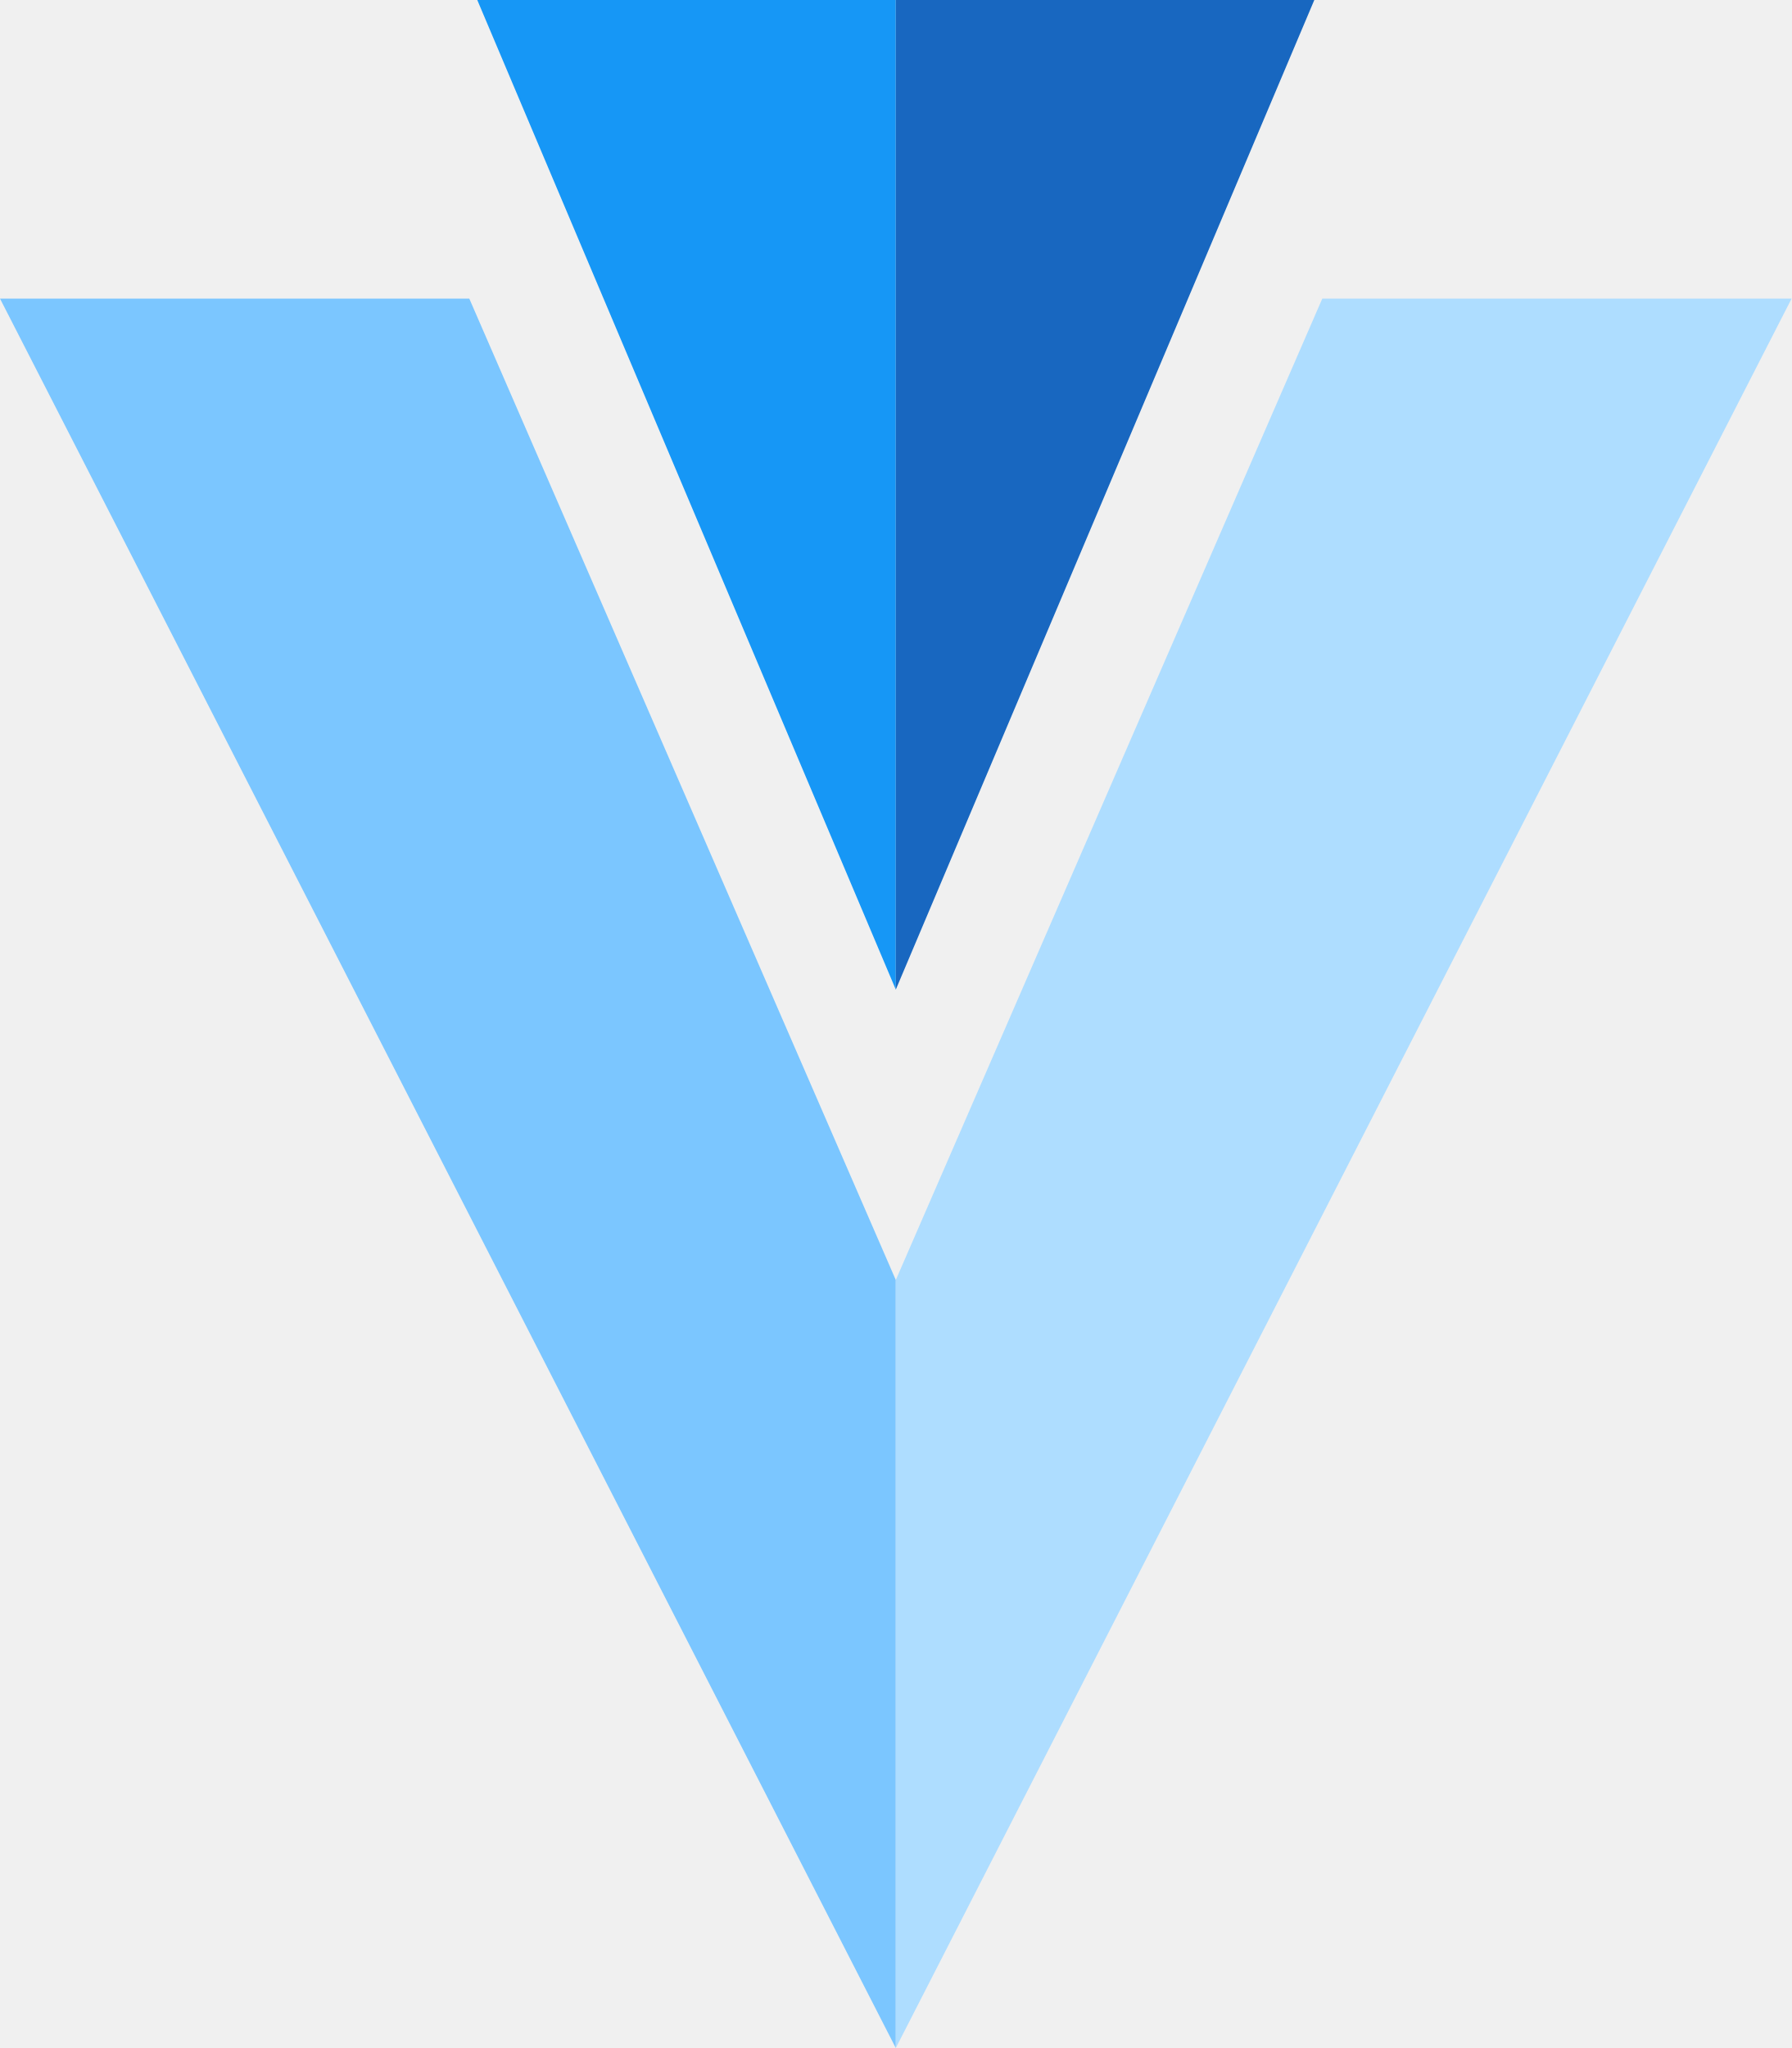
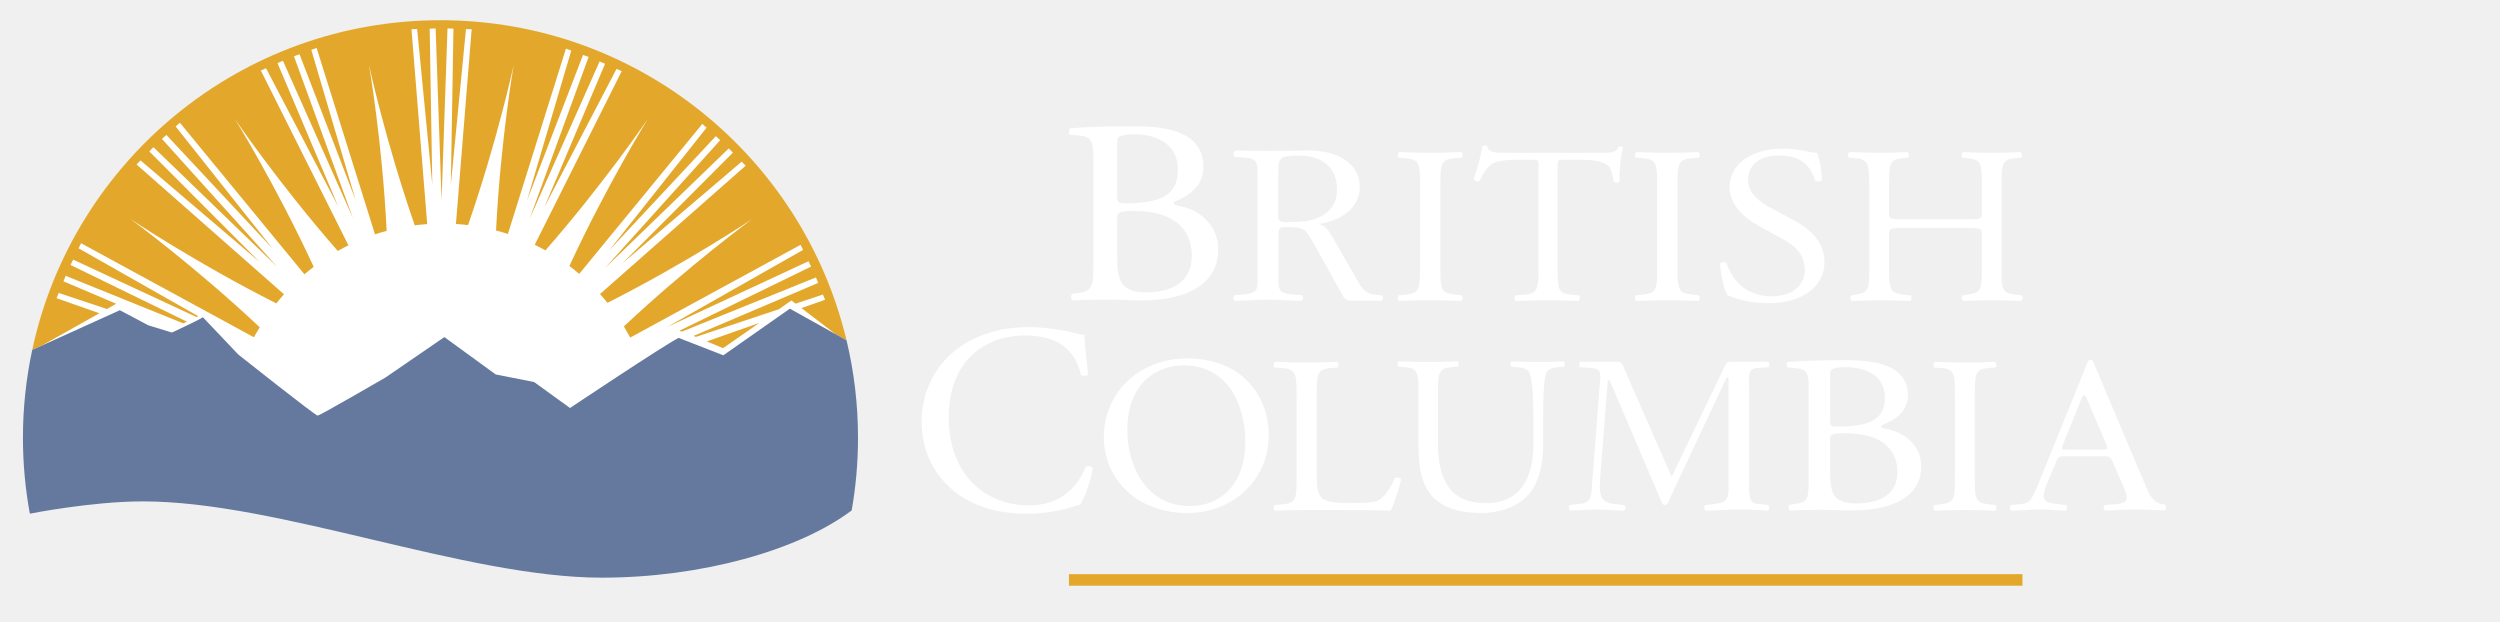
- <svg xmlns="http://www.w3.org/2000/svg" id="Layer_1" data-name="Layer 1" viewBox="0 0 87.5 100">
-   <defs>
-     <style>.cls-1{fill:#1697f6;}.cls-2{fill:#7bc6ff;}.cls-3{fill:#1867c0;}.cls-4{fill:#aeddff;}</style>
-   </defs>
-   <polyline class="cls-1" points="43.75 0 23.31 0 43.75 48.32" />
-   <polygon class="cls-2" points="43.75 62.5 43.75 100 0 14.58 22.92 14.58 43.75 62.5" />
-   <polyline class="cls-3" points="43.75 0 64.19 0 43.75 48.32" />
-   <polygon class="cls-4" points="64.58 14.58 87.5 14.58 43.75 100 43.75 62.5 64.58 14.58" />
+ <svg xmlns="http://www.w3.org/2000/svg" width="100%" height="100%" viewBox="0 0 825 205" version="1.1" xml:space="preserve" style="fill-rule:evenodd;clip-rule:evenodd;stroke-linejoin:round;stroke-miterlimit:1.414;">
+   <g id="BC-ID" transform="matrix(1,0,0,1,-62.647,-63.5055)">
+     <g transform="matrix(1,0,0,1,109.59,96.7796)">
+       <path d="M0,129.539C44.702,129.539 106.539,154.709 151.407,154.709C183.425,154.709 214.668,146.164 232.451,133.582C233.693,126.193 234.351,118.607 234.351,110.865C234.351,35.735 173.444,-25.17 98.314,-25.17C23.184,-25.17 -37.722,35.735 -37.722,110.865C-37.722,118.518 -37.08,126.018 -35.865,133.326C-30.962,132.418 -14.291,129.539 0,129.539" style="fill:white;fill-rule:nonzero;" />
+     </g>
+     <g>
+       <g transform="matrix(-1,0,0,1,1145.46,182.756)">
+         <rect x="415.397" y="70.22" width="314.664" height="3.815" style="fill:rgb(227,168,43);" />
+       </g>
+       <g transform="matrix(1,0,0,1,431.322,119.662)">
+         <path d="M0,28.483C0,31.591 0.191,35.992 2.012,37.892C3.833,39.877 6.708,40.308 9.582,40.308C18.108,40.308 24.623,36.857 24.623,28.225C24.623,21.406 20.791,13.464 5.558,13.464C0.384,13.464 0,13.982 0,15.708L0,28.483ZM0,8.457C0,10.876 0.096,11.047 4.982,10.876C14.754,10.529 20.025,7.939 20.025,-0.174C20.025,-8.633 13.029,-11.827 5.75,-11.827C3.641,-11.827 2.203,-11.654 1.342,-11.309C0.384,-11.05 0,-10.617 0,-9.066L0,8.457ZM-7.856,-3.022C-7.856,-9.409 -8.307,-11.101 -12.618,-11.448L-15.617,-11.654C-16.105,-12.042 -15.967,-13.772 -15.521,-13.812C-10.35,-14.273 -3.832,-14.502 5.078,-14.502C11.114,-14.502 16.863,-14.071 21.176,-12.086C25.295,-10.273 28.457,-6.821 28.457,-1.297C28.457,4.919 24.432,8.113 18.684,10.529C18.684,11.392 19.451,11.652 20.504,11.823C25.678,12.688 33.342,17.003 33.342,26.239C33.342,36.252 25.104,42.985 7.856,42.985C5.078,42.985 0.384,42.725 -3.641,42.725C-7.856,42.725 -11.113,42.9 -14.659,42.985C-15.234,42.725 -15.426,41.345 -14.851,40.826L-13.125,40.567C-8.049,39.79 -7.856,38.841 -7.856,29.778L-7.856,-3.022Z" style="fill:white;fill-rule:nonzero;" />
+       </g>
+       <g transform="matrix(1,0,0,1,531.258,151.384)">
+         <path d="M0,-26.248C0,-34.063 -0.164,-35.316 -4.992,-35.684L-7.039,-35.832C-7.531,-36.127 -7.365,-37.455 -6.875,-37.676C-2.783,-37.529 0,-37.455 3.436,-37.455C6.711,-37.455 9.492,-37.529 13.584,-37.676C14.076,-37.455 14.238,-36.127 13.748,-35.832L11.703,-35.684C6.873,-35.316 6.711,-34.063 6.711,-26.248L6.711,0.001C6.711,7.815 6.873,8.848 11.703,9.365L13.748,9.585C14.238,9.88 14.076,11.206 13.584,11.428C9.492,11.28 6.711,11.206 3.436,11.206C0,11.206 -2.783,11.28 -6.875,11.428C-7.365,11.206 -7.531,10.027 -7.039,9.585L-4.992,9.365C-0.164,8.848 0,7.815 0,0.001L0,-26.248Z" style="fill:white;fill-rule:nonzero;" />
+       </g>
+       <g transform="matrix(1,0,0,1,576.66,122.703)">
+         <path d="M0,28.829C0,36.57 0.152,37.676 4.602,38.045L7.055,38.266C7.514,38.56 7.361,39.886 6.902,40.109C2.531,39.961 -0.076,39.886 -3.145,39.886C-6.211,39.886 -8.895,39.961 -13.801,40.109C-14.262,39.886 -14.416,38.635 -13.801,38.266L-11.041,38.045C-6.67,37.676 -6.289,36.57 -6.289,28.829L-6.289,-4.13C-6.289,-6.415 -6.289,-6.487 -8.588,-6.487L-12.805,-6.487C-16.102,-6.487 -20.318,-6.34 -22.236,-4.645C-24.076,-3.023 -24.844,-1.4 -25.686,0.442C-26.301,0.885 -27.373,0.516 -27.68,-0.074C-26.455,-3.391 -25.303,-8.11 -24.768,-11.059C-24.535,-11.206 -23.539,-11.28 -23.311,-11.059C-22.85,-8.701 -20.318,-8.774 -16.791,-8.774L14.262,-8.774C18.402,-8.774 19.092,-8.921 20.242,-10.838C20.627,-10.985 21.471,-10.911 21.623,-10.618C20.779,-7.593 20.242,-1.622 20.473,0.59C20.166,1.18 18.863,1.18 18.48,0.738C18.25,-1.107 17.713,-3.834 16.562,-4.645C14.799,-5.9 11.887,-6.487 7.668,-6.487L2.225,-6.487C-0.076,-6.487 0,-6.415 0,-3.982L0,28.829Z" style="fill:white;fill-rule:nonzero;" />
+       </g>
+       <g transform="matrix(1,0,0,1,609.525,151.384)">
+         <path d="M0,-26.248C0,-34.063 -0.164,-35.316 -4.992,-35.684L-7.039,-35.832C-7.529,-36.127 -7.365,-37.455 -6.875,-37.676C-2.783,-37.529 0,-37.455 3.438,-37.455C6.711,-37.455 9.492,-37.529 13.584,-37.676C14.076,-37.455 14.24,-36.127 13.75,-35.832L11.701,-35.684C6.873,-35.316 6.711,-34.063 6.711,-26.248L6.711,0.001C6.711,7.815 6.873,8.848 11.701,9.365L13.75,9.585C14.24,9.88 14.076,11.206 13.584,11.428C9.492,11.28 6.711,11.206 3.438,11.206C0,11.206 -2.783,11.28 -6.875,11.428C-7.365,11.206 -7.529,10.027 -7.039,9.585L-4.992,9.365C-0.164,8.848 0,7.815 0,0.001L0,-26.248Z" style="fill:white;fill-rule:nonzero;" />
+       </g>
+       <g transform="matrix(1,0,0,1,646.199,112.546)">
+         <path d="M0,51.021C-7.309,51.021 -11.92,49.104 -13.572,48.294C-14.617,46.671 -15.748,41.437 -15.922,37.971C-15.486,37.455 -14.182,37.308 -13.834,37.75C-12.527,41.51 -8.961,48.734 1.131,48.734C8.439,48.734 12.006,44.68 12.006,40.256C12.006,37.013 11.223,33.4 4.871,29.934L-3.393,25.362C-7.742,22.93 -12.789,18.727 -12.789,12.682C-12.789,5.677 -6.352,0 4.959,0C7.654,0 10.787,0.442 13.049,0.958C14.18,1.253 15.398,1.4 16.094,1.4C16.877,3.172 17.662,7.3 17.662,10.396C17.312,10.839 15.92,11.059 15.486,10.617C14.355,7.079 12.006,2.286 3.654,2.286C-4.873,2.286 -6.699,7.079 -6.699,10.469C-6.699,14.746 -2.523,17.844 0.695,19.539L7.654,23.225C13.137,26.1 18.531,30.376 18.531,37.381C18.531,45.491 11.311,51.021 0,51.021" style="fill:white;fill-rule:nonzero;" />
+       </g>
+       <g transform="matrix(1,0,0,1,689.988,137.744)">
+         <path d="M0,1.032C-3.807,1.032 -3.965,1.179 -3.965,3.391L-3.965,13.788C-3.965,21.529 -3.568,22.562 0.875,23.005L3.174,23.225C3.65,23.52 3.492,24.845 3.016,25.068C-1.268,24.92 -3.965,24.845 -7.061,24.845C-10.473,24.845 -13.17,24.993 -16.264,25.068C-16.738,24.845 -16.898,23.667 -16.422,23.225L-15.074,23.005C-10.629,22.267 -10.473,21.529 -10.473,13.788L-10.473,-12.755C-10.473,-20.497 -11.025,-21.749 -15.152,-22.044L-17.215,-22.192C-17.691,-22.487 -17.533,-23.815 -17.057,-24.036C-13.17,-23.962 -10.473,-23.815 -7.061,-23.815C-3.965,-23.815 -1.268,-23.889 2.143,-24.036C2.619,-23.815 2.777,-22.487 2.303,-22.192L0.793,-22.044C-3.807,-21.602 -3.965,-20.497 -3.965,-12.755L-3.965,-4.277C-3.965,-1.992 -3.807,-1.917 0,-1.917L22.691,-1.917C26.5,-1.917 26.658,-1.992 26.658,-4.277L26.658,-12.755C26.658,-20.497 26.5,-21.602 21.82,-22.044L20.312,-22.192C19.836,-22.487 19.994,-23.815 20.471,-24.036C24.121,-23.889 26.818,-23.815 30.07,-23.815C33.164,-23.815 35.861,-23.889 39.432,-24.036C39.908,-23.815 40.066,-22.487 39.59,-22.192L37.926,-22.044C33.324,-21.602 33.164,-20.497 33.164,-12.755L33.164,13.788C33.164,21.529 33.324,22.488 37.926,23.005L39.83,23.225C40.305,23.52 40.146,24.845 39.672,25.068C35.861,24.92 33.164,24.845 30.07,24.845C26.818,24.845 23.961,24.92 20.471,25.068C19.994,24.845 19.836,23.667 20.312,23.225L21.82,23.005C26.658,22.267 26.658,21.529 26.658,13.788L26.658,3.391C26.658,1.179 26.5,1.032 22.691,1.032L0,1.032Z" style="fill:white;fill-rule:nonzero;" />
+       </g>
+       <g transform="matrix(1,0,0,1,378.059,225.481)">
+         <path d="M0,-46.469C6.521,-51.542 14.829,-54.034 24.12,-54.034C28.943,-54.034 35.731,-53.056 39.931,-51.898C41.003,-51.631 41.628,-51.452 42.432,-51.542C42.521,-49.494 42.968,-43.888 43.682,-38.457C43.236,-37.834 41.896,-37.744 41.271,-38.278C39.931,-44.331 35.911,-51.276 22.958,-51.276C9.29,-51.276 -2.323,-42.64 -2.323,-24.214C-2.323,-5.521 9.558,4.806 24.208,4.806C35.731,4.806 40.824,-2.672 42.878,-7.925C43.504,-8.368 44.845,-8.192 45.201,-7.568C44.577,-2.939 42.253,2.935 40.913,4.628C39.841,4.806 38.77,5.162 37.787,5.516C35.821,6.231 29.39,7.565 23.672,7.565C15.633,7.565 7.951,5.964 1.429,1.6C-5.718,-3.296 -11.256,-11.394 -11.256,-22.877C-11.256,-32.76 -6.789,-41.216 0,-46.469" style="fill:white;fill-rule:nonzero;" />
+       </g>
+       <g transform="matrix(1,0,0,1,473.596,205.226)">
+         <path d="M0,4.129C0,-8.037 -5.65,-21.161 -20.437,-21.161C-28.488,-21.161 -38.938,-15.926 -38.938,0.222C-38.938,11.133 -33.365,25.29 -18.115,25.29C-8.824,25.29 0,18.654 0,4.129M-46.681,2.58C-46.681,-12.166 -35.068,-23.446 -19.12,-23.446C-1.238,-23.446 7.742,-11.134 7.742,1.843C7.742,16.737 -4.18,27.575 -19.12,27.575C-36.306,27.575 -46.681,15.851 -46.681,2.58" style="fill:white;fill-rule:nonzero;" />
+       </g>
+       <g transform="matrix(1,0,0,1,568.678,214.072)">
+         <path d="M0,-12.606C0,-17.177 -0.156,-25.658 -1.486,-27.868C-2.033,-28.753 -3.439,-29.27 -5.393,-29.418L-7.346,-29.565C-7.814,-30.081 -7.66,-31.039 -7.191,-31.335C-4.221,-31.188 -1.328,-31.113 1.719,-31.113C5.002,-31.113 7.113,-31.188 9.926,-31.333C10.551,-30.964 10.473,-30.007 10.082,-29.565L8.205,-29.418C6.252,-29.27 4.766,-28.606 4.299,-27.647C3.205,-25.215 3.205,-16.735 3.205,-12.606L3.205,-4.275C3.205,2.141 2.109,8.923 -2.266,13.346C-5.627,16.812 -11.41,18.729 -17.193,18.729C-22.586,18.729 -27.979,17.77 -31.809,14.674C-35.951,11.431 -37.904,6.048 -37.904,-2.725L-37.904,-20.127C-37.904,-27.794 -38.061,-29.048 -42.592,-29.418L-44.547,-29.565C-45.016,-29.86 -44.861,-31.112 -44.393,-31.335C-40.482,-31.188 -37.826,-31.113 -34.699,-31.113C-31.496,-31.113 -28.916,-31.188 -25.088,-31.333C-24.619,-31.112 -24.461,-29.86 -24.93,-29.565L-26.807,-29.418C-31.34,-29.048 -31.496,-27.794 -31.496,-20.127L-31.496,-4.201C-31.496,7.669 -27.588,15.486 -15.631,15.486C-4.299,15.486 0,7.079 0,-4.126L0,-12.606Z" style="fill:white;fill-rule:nonzero;" />
+       </g>
+       <g transform="matrix(1,0,0,1,666.6,194.862)">
+         <path d="M0,24.575C0,27.256 0.172,31.053 1.812,32.692C3.455,34.405 6.047,34.777 8.637,34.777C16.326,34.777 22.199,31.798 22.199,24.351C22.199,18.468 18.744,11.619 5.01,11.619C0.344,11.619 0,12.063 0,13.554L0,24.575ZM0,7.297C0,9.384 0.086,9.532 4.49,9.384C13.303,9.086 18.053,6.852 18.053,-0.149C18.053,-7.447 11.748,-10.203 5.182,-10.203C3.281,-10.203 1.986,-10.054 1.209,-9.755C0.344,-9.532 0,-9.16 0,-7.82L0,7.297ZM-7.084,-2.606C-7.084,-8.117 -7.43,-9.532 -11.316,-9.829L-14.082,-10.098C-14.396,-10.382 -14.564,-11.874 -13.996,-11.916C-9.33,-12.265 -3.457,-12.51 4.578,-12.51C10.02,-12.51 15.201,-12.138 19.09,-10.427C22.805,-8.862 25.654,-5.883 25.654,-1.116C25.654,4.244 22.025,7.001 16.844,9.086C16.844,9.831 17.533,10.054 18.484,10.203C23.15,10.947 30.061,14.672 30.061,22.638C30.061,31.276 22.631,37.085 7.082,37.085C4.578,37.085 0.344,36.862 -3.283,36.862C-7.084,36.862 -10.021,37.01 -13.217,37.085C-13.736,36.862 -13.91,35.671 -13.391,35.225L-11.836,35.001C-7.256,34.331 -7.084,33.511 -7.084,25.693L-7.084,-2.606Z" style="fill:white;fill-rule:nonzero;" />
+       </g>
+       <g transform="matrix(1,0,0,1,488.92,139.247)">
+         <path d="M0,-2.505C-1.486,-2.505 -4.457,-1.952 -4.457,-3.925L-4.457,-18.068C-4.457,-23.597 -4.281,-24.388 2.359,-24.388C10.135,-24.388 14.941,-20.439 14.941,-13.171C14.941,-10.01 13.805,-7.087 10.922,-5.112C7.602,-2.82 4.018,-2.505 0,-2.505M29.828,21.723L27.781,21.546C27.367,21.502 27,21.45 26.65,21.392C23.656,20.862 22.457,18.196 21.047,15.722L13.971,3.397C12.748,1.343 11.438,-1.422 8.641,-1.816C15.893,-2.686 22.447,-6.872 22.447,-14.061C22.447,-22.358 14.232,-26.07 5.932,-26.07C0.951,-26.07 -3.588,-25.935 -8.656,-25.935C-11.451,-25.935 -14.777,-26.07 -17.572,-26.07C-19.125,-26.07 -19.145,-25.754 -19.145,-24.885C-19.145,-23.603 -18.604,-23.962 -16.959,-23.869C-11.055,-23.537 -11.281,-22.436 -11.281,-17.38L-11.281,14.933C-11.281,19.557 -10.881,20.938 -15.736,21.373C-15.736,21.373 -16.48,21.45 -16.902,21.495L-18.959,21.706C-19.451,22.147 -19.285,23.327 -18.795,23.548C-17.701,23.508 -15.762,23.432 -15.762,23.432C-13.074,23.352 -10.387,23.147 -7.699,23.147C-4.996,23.147 -2.41,23.355 0.248,23.433L0.248,23.435C1.191,23.465 2.188,23.498 3.279,23.537C3.771,23.316 3.936,22.137 3.443,21.695L1.373,21.499C0.951,21.454 0.225,21.389 0.225,21.389C-4.678,21.057 -4.377,19.674 -4.377,14.933L-4.377,2.766C-4.377,2.055 -4.467,0.16 -3.941,-0.394C-3.504,-0.87 -2.719,-0.79 -2.02,-0.79C4.623,-0.79 4.533,-0.157 7.68,5.373L16.242,20.778C16.941,21.964 17.465,23.464 19.215,23.464L26.652,23.464C27.59,23.494 28.576,23.525 29.664,23.565C30.154,23.344 30.318,22.164 29.828,21.723" style="fill:white;fill-rule:nonzero;" />
+       </g>
+       <g transform="matrix(1,0,0,1,490.523,220.737)">
+         <path d="M0,-26.541C0,-34.282 -0.162,-35.464 -5.27,-35.832L-7.299,-35.979C-7.785,-36.274 -7.623,-37.6 -7.137,-37.823C-2.594,-37.675 0.162,-37.602 3.406,-37.602C6.57,-37.602 9.326,-37.675 13.383,-37.82C13.869,-37.6 14.031,-36.274 13.545,-35.979L11.598,-35.832C6.814,-35.464 6.65,-34.282 6.65,-26.541L6.65,-0.882C6.65,3.763 6.895,5.68 8.354,7.08C9.246,7.89 10.787,8.776 17.193,8.776C24.088,8.776 25.791,8.48 27.09,7.818C28.711,6.932 30.82,4.279 32.441,0.518C32.93,0.151 34.469,0.443 34.469,0.96C34.469,1.772 32.197,9.293 31.062,11.282C26.928,11.135 19.221,11.061 10.867,11.061L3.406,11.061C0,11.061 -2.594,11.135 -7.137,11.282C-7.623,11.061 -7.785,9.881 -7.299,9.439L-4.865,9.219C-0.162,8.776 0,7.743 0,0.003L0,-26.541Z" style="fill:white;fill-rule:nonzero;" />
+       </g>
+       <g transform="matrix(1,0,0,1,707.787,220.59)">
+         <path d="M0,-26.248C0,-34.062 -0.158,-35.317 -4.855,-35.686L-6.848,-35.832C-7.324,-36.128 -7.166,-37.453 -6.686,-37.677C-2.707,-37.528 0,-37.455 3.346,-37.455C6.531,-37.455 9.238,-37.528 13.221,-37.674C13.697,-37.453 13.857,-36.128 13.379,-35.832L11.387,-35.686C6.689,-35.317 6.531,-34.062 6.531,-26.248L6.531,0.002C6.531,7.817 6.689,8.849 11.387,9.365L13.379,9.586C13.857,9.881 13.697,11.207 13.221,11.429C9.238,11.281 6.531,11.207 3.346,11.207C0,11.207 -2.707,11.281 -6.686,11.429C-7.166,11.207 -7.324,10.027 -6.848,9.586L-4.855,9.365C-0.158,8.849 0,7.817 0,0.002L0,-26.248Z" style="fill:white;fill-rule:nonzero;" />
+       </g>
+       <g transform="matrix(1,0,0,1,644.158,184.926)">
+         <path d="M0,45.012C-0.408,44.968 -1.172,44.908 -1.172,44.908C-2.01,44.824 -2.764,44.703 -3.359,44.053C-4.393,42.955 -4.307,39.827 -4.307,38.575L-4.307,6.268C-4.307,4.859 -4.65,1.809 -3.617,0.712C-3.1,0.135 -2.025,0.038 -1.068,-0.016L-1.068,-0.02C-0.486,-0.064 -0.473,-0.066 0.037,-0.091L2.084,-0.237C2.574,-0.533 2.41,-1.859 1.92,-2.081C0.826,-2.043 -0.168,-2.057 -1.113,-2.028L-1.113,-2.024L-9.813,-2.024C-10.76,-2.024 -11.621,-2.024 -12.137,-1.007L-29.863,35.916L-45.521,0.245C-46.039,-1.007 -46.123,-2.024 -47.76,-2.024L-56.814,-2.024C-57.758,-2.053 -58.799,-2.043 -59.893,-2.081C-60.383,-1.859 -60.549,-0.533 -60.057,-0.237L-58.01,-0.091C-57.588,-0.057 -56.824,-0.005 -56.824,-0.005C-53.428,0.213 -53.217,0.972 -53.525,4.547L-56.193,39.2C-56.426,42.68 -56.617,44.519 -60.262,44.858C-60.262,44.858 -61.031,44.954 -61.455,44.999L-63.5,45.221C-63.992,45.661 -63.828,46.841 -63.336,47.062C-62.258,47.022 -60.34,46.966 -60.34,46.966C-58.492,46.875 -56.611,46.711 -54.729,46.711C-52.699,46.711 -50.666,46.903 -48.633,46.984L-48.633,46.988C-47.691,47.017 -46.695,47.05 -45.602,47.088C-45.109,46.867 -44.945,45.688 -45.438,45.246L-47.482,45.025C-48.021,44.983 -48.625,44.923 -48.625,44.923C-53.885,44.563 -53.768,40.85 -53.439,36.308L-50.943,4.079L-50.34,4.079L-33.389,43.739C-33.219,44.286 -32.961,45.225 -32.1,45.225C-31.324,45.225 -31.066,44.366 -30.809,43.816L-11.707,3.137L-11.104,3.137L-11.104,38.575C-11.104,39.983 -10.932,42.878 -12.395,43.972C-13.158,44.541 -15.645,44.883 -15.645,44.883C-15.986,44.937 -16.346,44.987 -16.754,45.03L-18.799,45.25C-19.291,45.692 -19.127,46.871 -18.635,47.093C-17.557,47.054 -15.645,46.994 -15.645,46.994C-12.871,46.917 -10.053,46.711 -7.232,46.711C-5.205,46.711 -1.234,46.904 -1.234,46.904C-0.289,46.933 0.789,47.036 1.883,47.075C2.375,46.854 2.539,45.675 2.047,45.234L0,45.012Z" style="fill:white;fill-rule:nonzero;" />
+       </g>
+       <g transform="matrix(1,0,0,1,755.639,202.306)">
+         <path d="M0,9.582L-9.574,9.582C-9.908,9.582 -12.572,9.895 -12.572,9.114C-12.572,8.879 -12.406,8.41 -12.322,8.177L-6.576,-6.051C-6.41,-6.442 -5.828,-8.397 -5.162,-8.397C-4.662,-8.397 -3.996,-6.364 -3.83,-6.051L1.832,7.237C1.832,7.394 2.414,8.645 2.414,8.958C2.414,9.818 0.5,9.582 0,9.582M21.494,27.832L21.219,27.611C20.811,27.568 20.447,27.519 20.105,27.462C16.916,26.75 15.674,22.91 14.496,20.174L-1.912,-18.66C-2.076,-19.126 -2.4,-20.131 -3.051,-20.131C-3.945,-20.131 -4.187,-19.048 -4.432,-18.431L-20.107,20.329C-20.678,21.799 -22.139,25.36 -23.195,26.44C-24.004,27.269 -25.059,27.428 -26.182,27.544C-26.182,27.544 -27.066,27.628 -27.488,27.674L-29.416,27.87C-29.906,28.311 -29.742,29.491 -29.252,29.713C-28.158,29.674 -26.219,29.603 -26.219,29.603C-24.074,29.574 -21.93,29.303 -19.783,29.303C-17.977,29.303 -16.172,29.495 -14.369,29.575C-14.369,29.575 -12.43,29.644 -11.336,29.686C-10.846,29.463 -10.682,28.283 -11.172,27.842L-13.219,27.62C-13.625,27.578 -14.328,27.512 -14.328,27.512C-16.215,27.303 -18.564,26.966 -18.564,24.892C-18.564,23.5 -17.914,21.875 -17.428,20.637L-14.992,14.837C-13.771,12.053 -14.26,11.741 -11.012,11.741L0.037,11.741C3.936,11.741 3.365,11.741 5.074,15.689L7.672,21.565C8.078,22.573 8.809,24.274 8.809,25.36C8.809,27.303 6.686,27.431 4.703,27.599C4.703,27.599 4.045,27.654 3.475,27.698L1.506,27.841C1.016,28.282 1.18,29.462 1.672,29.684C2.764,29.644 4.703,29.565 4.703,29.565C7.014,29.481 9.34,29.303 11.57,29.303C14.416,29.303 17.262,29.496 20.105,29.577L20.105,29.574C21.039,29.603 20.25,29.636 21.33,29.675C21.82,29.453 21.984,28.273 21.494,27.832" style="fill:white;fill-rule:nonzero;" />
+       </g>
+     </g>
+     <g transform="matrix(1,0,0,1,295.886,172.31)">
+       <path d="M0,3.86L5.379,6.09L17.308,-2.23L0,3.86Z" style="fill:rgb(227,168,43);fill-rule:nonzero;" />
+     </g>
+     <g transform="matrix(1,0,0,1,95.4546,82.2982)">
+       <path d="M0,84.581L-14.139,79.606L-13.43,77.874L2.493,83.183L2.562,83.144L4.663,81.953L5.501,81.428L-11.862,74.042L-11.128,72.226L27.626,87.9L28.904,87.37L-9.531,68.64L-8.674,66.88L32.056,85.836L32.619,85.55L-6.873,63.15L-6.062,61.468L50.967,92.499C51.434,91.636 52.412,90.063 52.914,89.217C31.232,68.831 10.309,53.525 10.309,53.525C10.309,53.525 31.826,67.935 58.382,81.332C59.259,80.237 59.979,79.358 60.916,78.319L12.264,35.487L13.57,34.146L52.837,67.613L16.458,31.182L17.82,29.772L58.664,69.245L20.644,27.046L22.098,25.735L57.238,63.363L25.165,22.951L26.546,21.695L67.658,71.727C68.721,70.81 69.604,70.12 70.716,69.268C58.28,42.356 44.699,20.464 44.699,20.464C44.699,20.464 59.154,41.742 78.657,64.026C79.848,63.355 81.056,62.712 82.29,62.107L82.083,61.973L53.271,4.472L54.984,3.719L78.855,49.457L58.772,2.05L60.563,1.255L83.646,53.153L64.201,-0.216L66.041,-0.887L84.527,47.166L69.927,-2.319L71.68,-2.965L90.9,58.411L90.863,58.573L90.911,58.554C92.189,58.125 93.489,57.747 94.796,57.391C93.333,27.911 88.972,2.693 88.972,2.693C88.972,2.693 94.372,27.689 104.054,55.56C105.402,55.394 106.759,55.253 108.127,55.161L108.084,55.097L108.252,55.097L108.156,54.956L102.982,-9.15L104.852,-9.209L109.85,42.143L108.991,-9.335L110.947,-9.401L112.909,47.365L114.869,-9.402L116.829,-9.335L115.968,42.143L120.967,-9.208L122.836,-9.15L117.662,54.956L117.565,55.097L117.593,55.097L117.579,55.117L117.664,55.117C119.002,55.201 120.329,55.335 121.646,55.493C131.315,27.649 136.706,2.693 136.706,2.693C136.706,2.693 132.358,27.835 130.888,57.261C132.208,57.61 133.514,57.993 134.801,58.415L153.953,-2.748L155.708,-2.101L141.106,47.384L159.594,-0.669L161.432,0.003L141.986,53.371L165.069,1.472L166.862,2.268L146.778,49.676L170.65,3.937L172.362,4.69L143.652,61.985L143.701,62.005C144.884,62.581 146.042,63.196 147.188,63.832C166.607,41.619 180.979,20.464 180.979,20.464C180.979,20.464 167.491,42.206 155.091,68.987C156.199,69.823 157.283,70.687 158.335,71.586L198.964,22.098L200.35,23.355L168.273,63.767L203.416,26.139L204.867,27.451L166.846,69.648L207.69,30.175L209.053,31.585L172.674,68.017L211.941,34.552L213.247,35.89L165.189,78.239L165.217,78.268C166.056,79.203 166.864,80.168 167.657,81.148C194.045,67.805 215.369,53.525 215.369,53.525C215.369,53.525 194.649,68.682 173.08,88.922C173.671,89.908 174.625,91.592 175.17,92.608L231.391,61.997L232.204,63.682L187.325,89.135L234.003,67.412L234.859,69.172L191.381,90.358L192.215,90.649L236.456,72.755L237.191,74.572L196.069,92.063L196.838,92.382L224.24,83.247L228.37,80.364L229.741,81.411L238.758,78.405L239.467,80.135L231.666,82.88L242.937,91.481L246.549,93.495C232.058,32.917 177.566,-12.12 112.548,-12.12C46.388,-12.12 -8.873,34.514 -22.179,96.701C-22.008,96.618 -21.843,96.541 -21.672,96.457L-20.021,95.709L-19.008,95.236L0,84.581Z" style="fill:rgb(227,168,43);fill-rule:nonzero;" />
+     </g>
+     <g transform="matrix(1,0,0,1,72.4966,186.474)">
+       <path d="M0,46.548C0,46.548 20.325,42.489 37.291,42.489C81.993,42.489 143.83,67.66 188.698,67.66C221.612,67.66 253.714,58.631 271.209,45.467C272.576,37.679 273.292,29.669 273.292,21.489C273.292,10.411 271.977,-0.358 269.507,-10.681L250.802,-21.112L228.855,-5.721L214.091,-11.47C209.093,-8.944 178.257,11.677 178.257,11.677L166.422,3.11L153.724,0.595L136.792,-11.732L117.37,1.602C117.37,1.602 95.701,14.184 94.957,14.184C94.209,14.184 68.813,-5.949 68.813,-5.949L57.112,-18.276C55.119,-17.018 47.16,-13.366 47.16,-13.366L46.751,-13.258L39.049,-15.64L29.696,-20.601L1.286,-7.719C1.115,-7.635 0.95,-7.557 0.779,-7.474C-1.22,1.865 -2.28,11.553 -2.28,21.489C-2.28,30.047 -1.494,38.422 0,46.548" style="fill:rgb(101,121,158);fill-rule:nonzero;" />
+     </g>
+   </g>
</svg>
